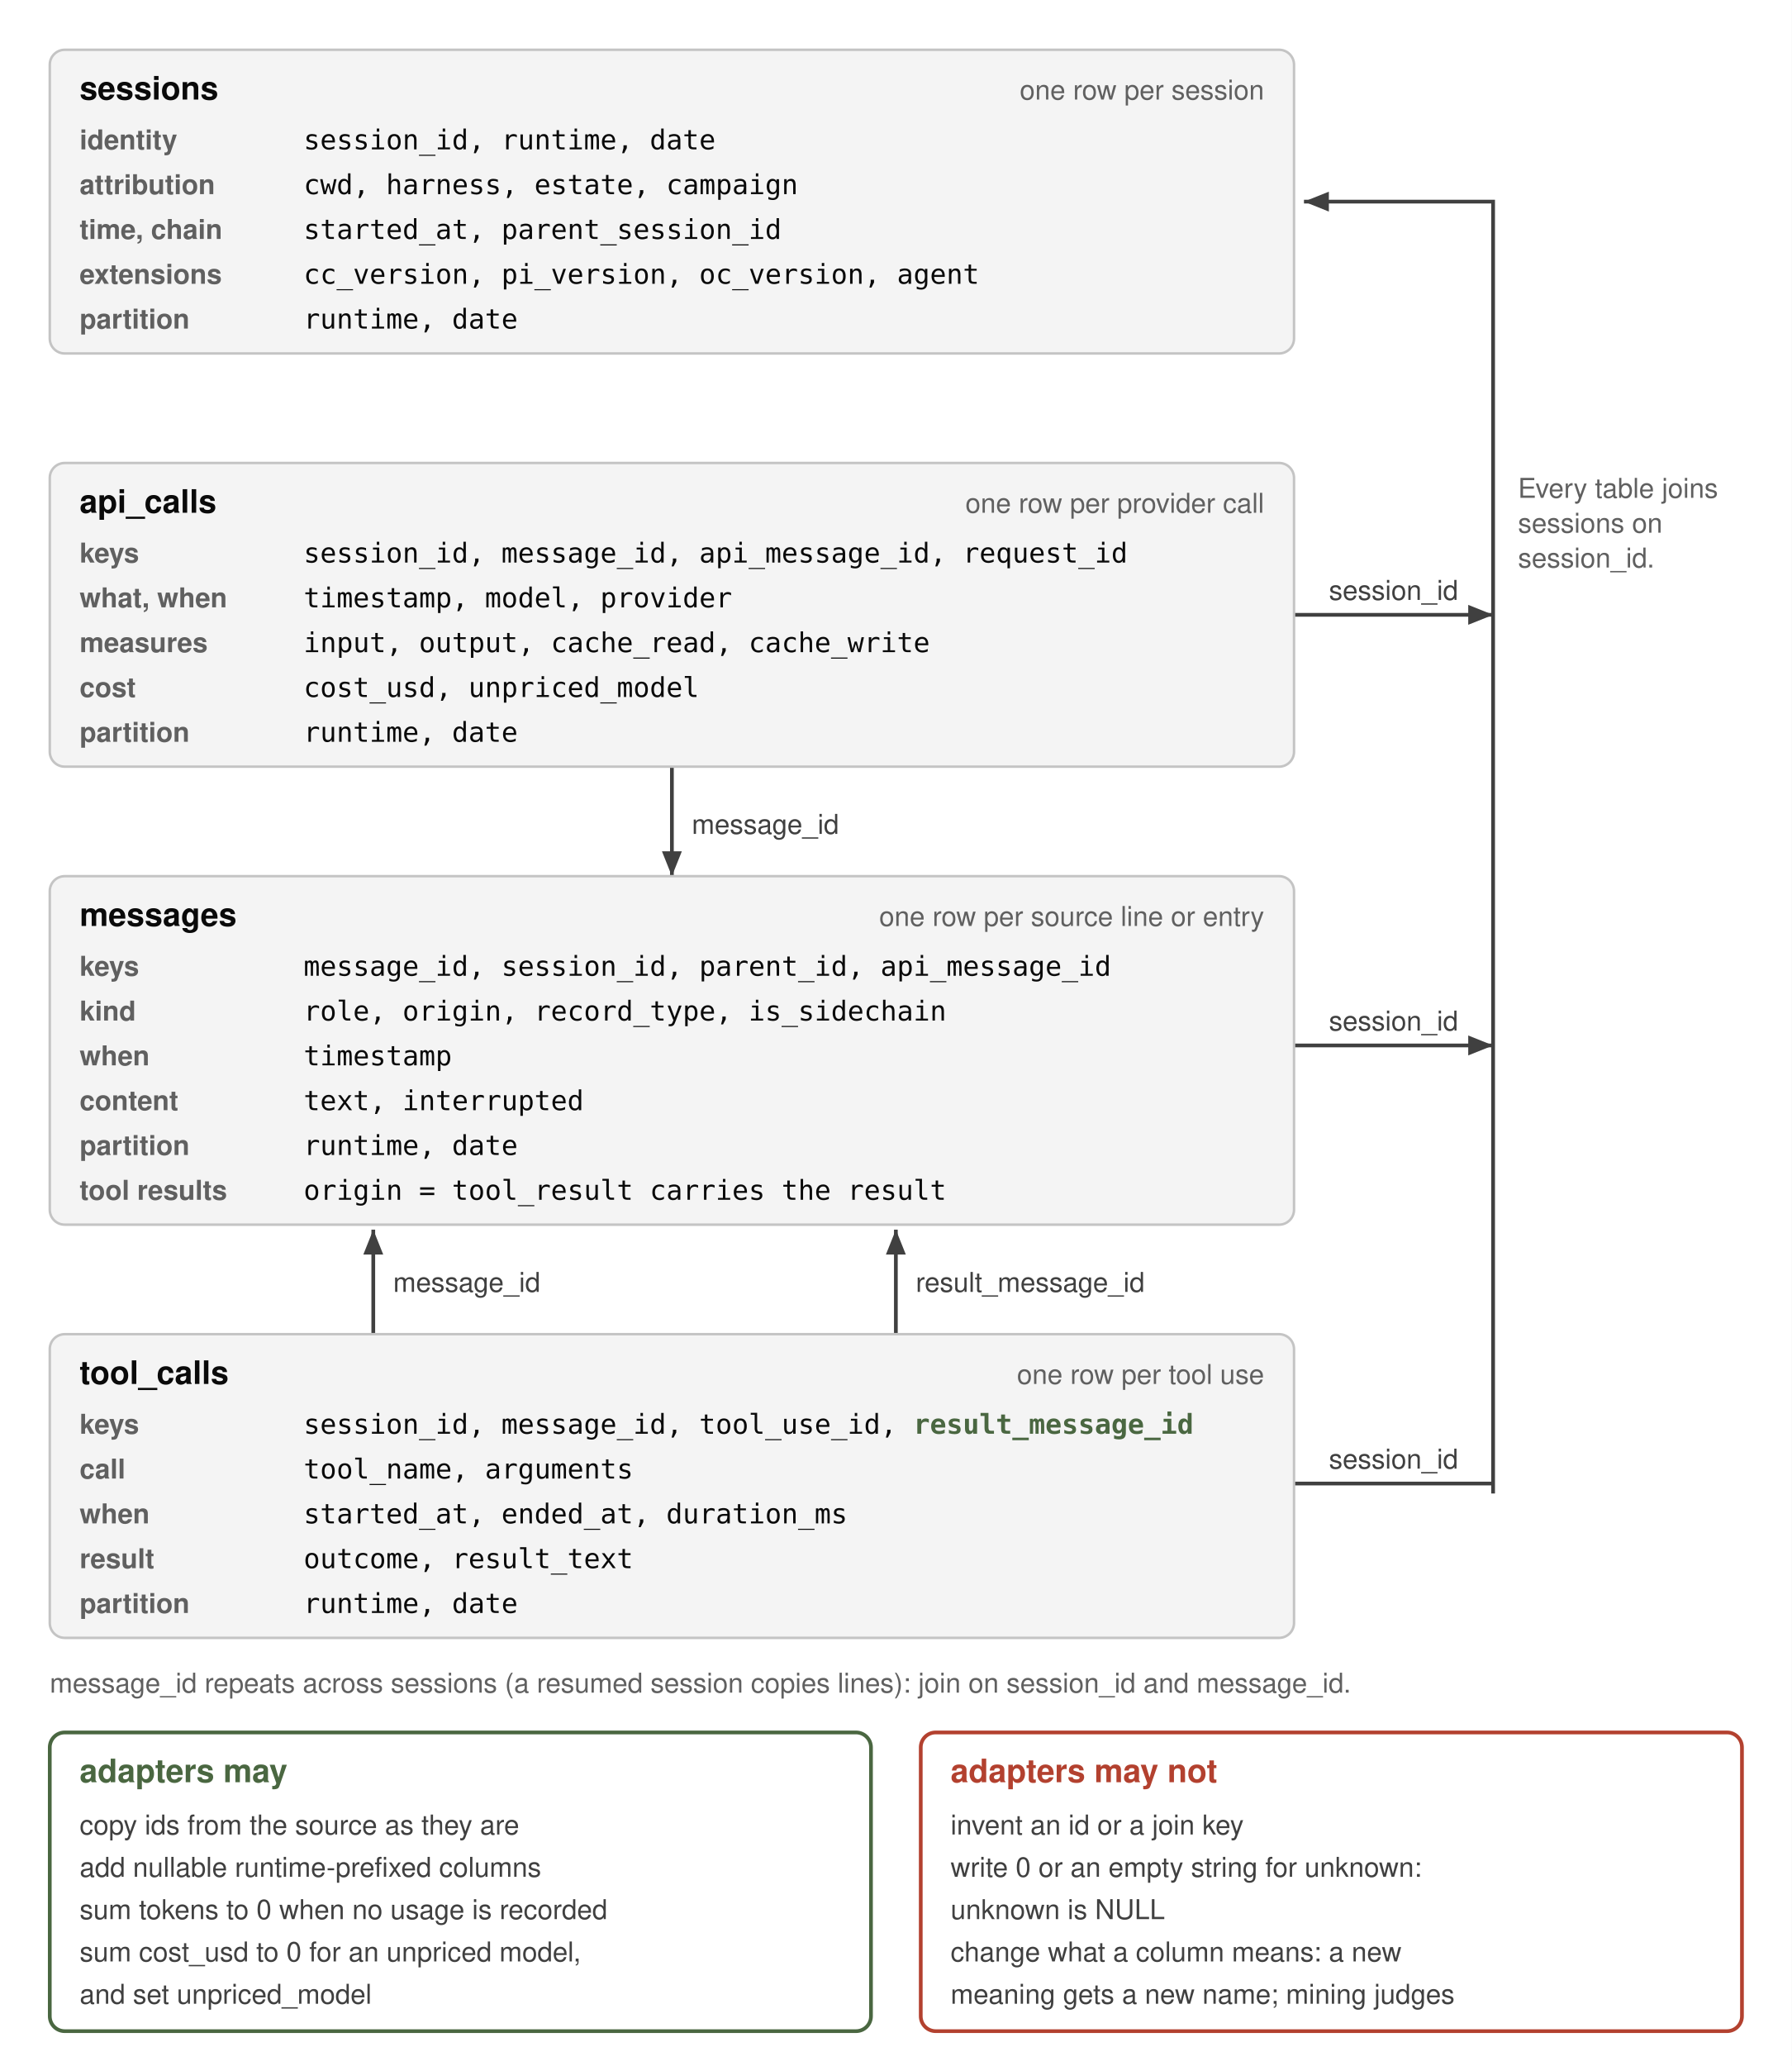
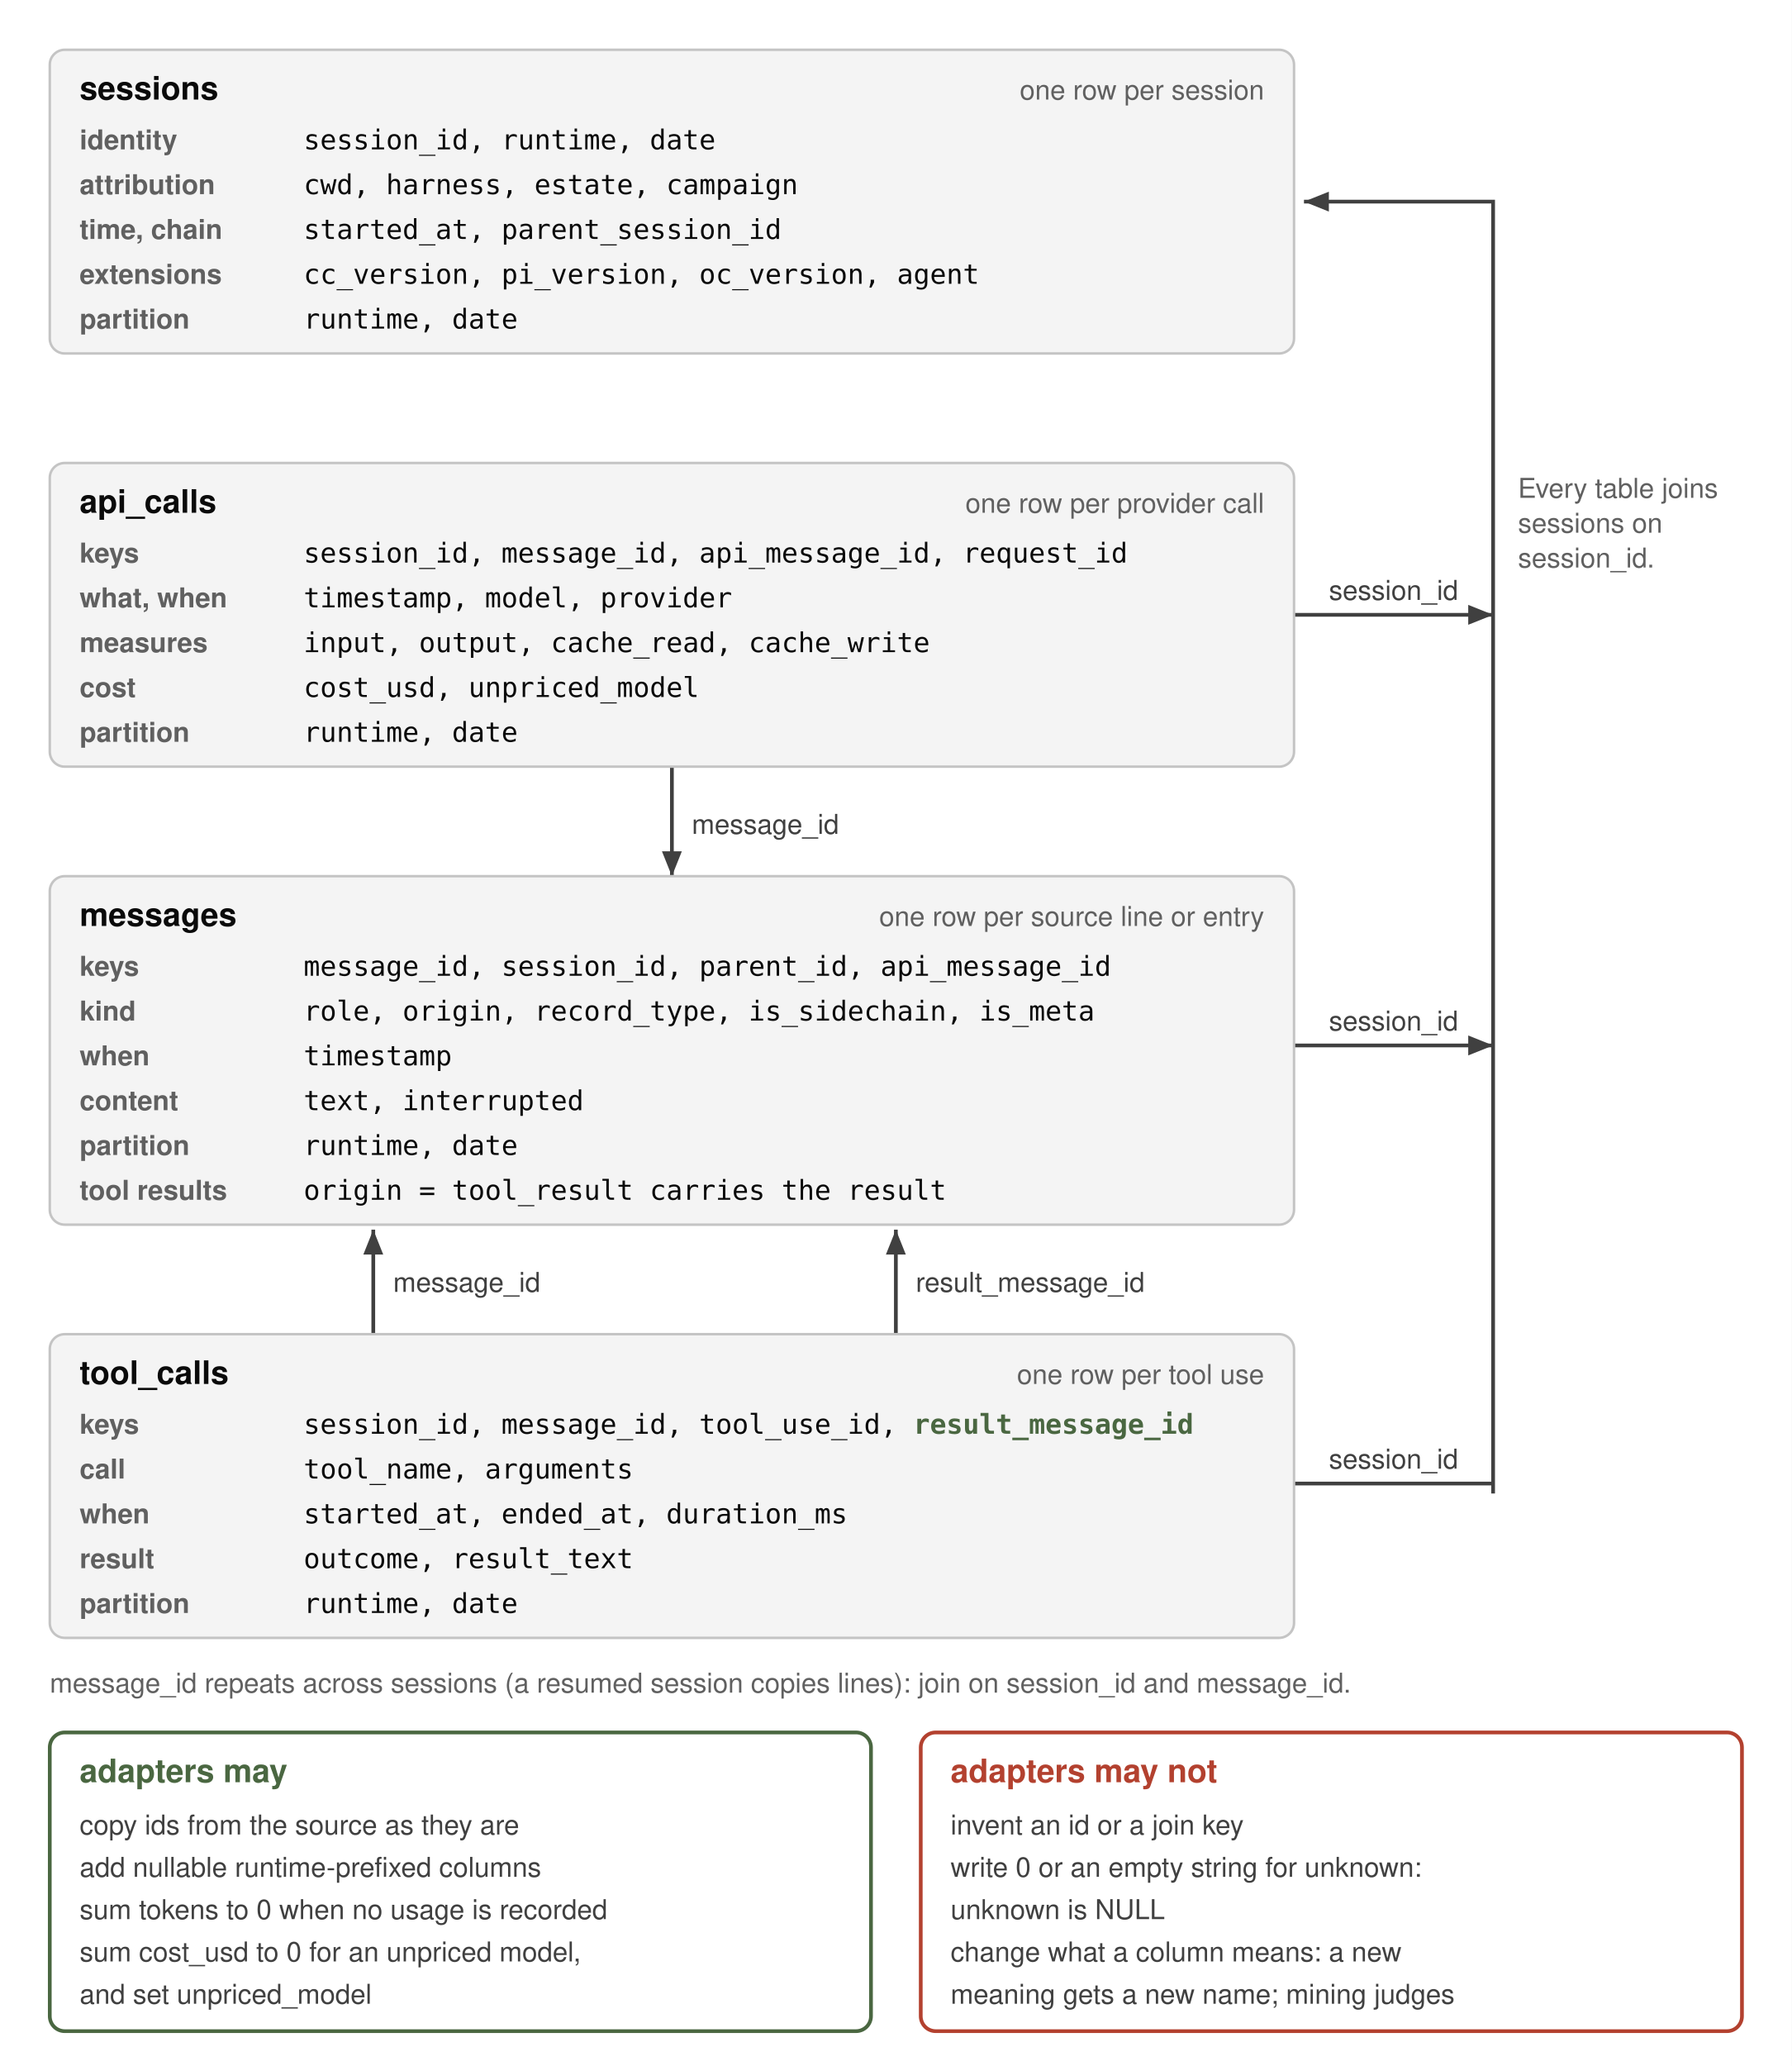
<svg xmlns="http://www.w3.org/2000/svg" viewBox="0 0 720 830" width="720" height="830" role="img" aria-labelledby="rec-t rec-d">
  <style>
    svg { font-family: system-ui, -apple-system, "Segoe UI", Helvetica, Arial, sans-serif; }
    .box { fill: #f4f4f4; stroke: #c4c4c4; stroke-width: 1; }
    .good { fill: none; stroke: #4a6741; stroke-width: 1.5; }
    .bad { fill: none; stroke: #b3412f; stroke-width: 1.5; }
    .nm { font-size: 13px; font-weight: 600; fill: #0a0a0a; }
    .sub { font-size: 11px; fill: #606060; }
    .lbl { font-size: 11px; fill: #404040; }
    .grp { font-size: 11px; font-weight: 600; fill: #606060; }
    .col { font-family: ui-monospace, SFMono-Regular, Menlo, Consolas, monospace; font-size: 11px; fill: #0a0a0a; }
    .hl { font-weight: 700; fill: #4a6741; }
    .gt { font-size: 13px; font-weight: 600; fill: #4a6741; }
    .bt { font-size: 13px; font-weight: 600; fill: #b3412f; }
    .ln { fill: none; stroke: #404040; stroke-width: 1.5; }
    .ah { fill: #404040; }
    .pg { fill: #ffffff; }
    @media (prefers-color-scheme: dark) {
      .pg { fill: #1c1c1e; }
      .box { fill: #242426; stroke: #48484a; }
      .good { stroke: #6aaa58; }
      .bad { stroke: #ff9a86; }
      .nm { fill: #f2f2f7; }
      .sub { fill: #a0a0a6; }
      .lbl { fill: #aeaeb2; }
      .grp { fill: #a0a0a6; }
      .col { fill: #f2f2f7; }
      .hl { fill: #8cc97a; }
      .gt { fill: #6aaa58; }
      .bt { fill: #ff9a86; }
      .ln { stroke: #aeaeb2; }
      .ah { fill: #aeaeb2; }
    }
  </style>
  <rect class="pg" width="720" height="830" />
  <defs>
    <marker id="rec-ar" markerUnits="userSpaceOnUse" markerWidth="10" markerHeight="8" refX="10" refY="4" orient="auto">
      <path class="ah" d="M0,0 L10,4 L0,8 Z" />
    </marker>
  </defs>
  <path class="ln" d="M600,600 V81 H524" marker-end="url(#rec-ar)" />
  <path class="ln" d="M520,247 H600" marker-end="url(#rec-ar)" />
  <path class="ln" d="M520,420 H600" marker-end="url(#rec-ar)" />
  <path class="ln" d="M520,596 H600" />
  <path class="ln" d="M270,308 V352" marker-end="url(#rec-ar)" />
  <path class="ln" d="M150,536 V494" marker-end="url(#rec-ar)" />
  <path class="ln" d="M360,536 V494" marker-end="url(#rec-ar)" />
  <text class="lbl" x="560" y="241" text-anchor="middle">session_id</text>
  <text class="lbl" x="560" y="414" text-anchor="middle">session_id</text>
  <text class="lbl" x="560" y="590" text-anchor="middle">session_id</text>
  <text class="lbl" x="278" y="335">message_id</text>
  <text class="lbl" x="158" y="519">message_id</text>
  <text class="lbl" x="368" y="519">result_message_id</text>
  <text class="sub" x="610" y="200">Every table joins</text>
  <text class="sub" x="610" y="214">sessions on</text>
  <text class="sub" x="610" y="228">session_id.</text>
  <rect class="box" x="20" y="20" width="500" height="122" rx="6" />
  <text class="nm" x="32" y="40">sessions</text>
  <text class="sub" x="508" y="40" text-anchor="end">one row per session</text>
  <text class="grp" x="32" y="60">identity</text>
  <text class="col" x="122" y="60">session_id, runtime, date</text>
  <text class="grp" x="32" y="78">attribution</text>
  <text class="col" x="122" y="78">cwd, harness, estate, campaign</text>
  <text class="grp" x="32" y="96">time, chain</text>
  <text class="col" x="122" y="96">started_at, parent_session_id</text>
  <text class="grp" x="32" y="114">extensions</text>
  <text class="col" x="122" y="114">cc_version, pi_version, oc_version, agent</text>
  <text class="grp" x="32" y="132">partition</text>
  <text class="col" x="122" y="132">runtime, date</text>
  <rect class="box" x="20" y="186" width="500" height="122" rx="6" />
  <text class="nm" x="32" y="206">api_calls</text>
  <text class="sub" x="508" y="206" text-anchor="end">one row per provider call</text>
  <text class="grp" x="32" y="226">keys</text>
  <text class="col" x="122" y="226">session_id, message_id, api_message_id, request_id</text>
  <text class="grp" x="32" y="244">what, when</text>
  <text class="col" x="122" y="244">timestamp, model, provider</text>
  <text class="grp" x="32" y="262">measures</text>
  <text class="col" x="122" y="262">input, output, cache_read, cache_write</text>
  <text class="grp" x="32" y="280">cost</text>
  <text class="col" x="122" y="280">cost_usd, unpriced_model</text>
  <text class="grp" x="32" y="298">partition</text>
  <text class="col" x="122" y="298">runtime, date</text>
  <rect class="box" x="20" y="352" width="500" height="140" rx="6" />
  <text class="nm" x="32" y="372">messages</text>
  <text class="sub" x="508" y="372" text-anchor="end">one row per source line or entry</text>
  <text class="grp" x="32" y="392">keys</text>
  <text class="col" x="122" y="392">message_id, session_id, parent_id, api_message_id</text>
  <text class="grp" x="32" y="410">kind</text>
-   <text class="col" x="122" y="410">role, origin, record_type, is_sidechain</text>
+   <text class="col" x="122" y="410">role, origin, record_type, is_sidechain, is_meta</text>
  <text class="grp" x="32" y="428">when</text>
  <text class="col" x="122" y="428">timestamp</text>
  <text class="grp" x="32" y="446">content</text>
  <text class="col" x="122" y="446">text, interrupted</text>
  <text class="grp" x="32" y="464">partition</text>
  <text class="col" x="122" y="464">runtime, date</text>
  <text class="grp" x="32" y="482">tool results</text>
  <text class="col" x="122" y="482">origin = tool_result carries the result</text>
  <rect class="box" x="20" y="536" width="500" height="122" rx="6" />
  <text class="nm" x="32" y="556">tool_calls</text>
  <text class="sub" x="508" y="556" text-anchor="end">one row per tool use</text>
  <text class="grp" x="32" y="576">keys</text>
  <text class="col" x="122" y="576">session_id, message_id, tool_use_id, <tspan class="hl">result_message_id</tspan>
  </text>
  <text class="grp" x="32" y="594">call</text>
  <text class="col" x="122" y="594">tool_name, arguments</text>
  <text class="grp" x="32" y="612">when</text>
  <text class="col" x="122" y="612">started_at, ended_at, duration_ms</text>
  <text class="grp" x="32" y="630">result</text>
  <text class="col" x="122" y="630">outcome, result_text</text>
  <text class="grp" x="32" y="648">partition</text>
  <text class="col" x="122" y="648">runtime, date</text>
  <text class="sub" x="20" y="680">message_id repeats across sessions (a resumed session copies lines): join on session_id and message_id.</text>
  <rect class="good" x="20" y="696" width="330" height="120" rx="6" />
  <text class="gt" x="32" y="716">adapters may</text>
  <text class="lbl" x="32" y="737">copy ids from the source as they are</text>
  <text class="lbl" x="32" y="754">add nullable runtime-prefixed columns</text>
  <text class="lbl" x="32" y="771">sum tokens to 0 when no usage is recorded</text>
  <text class="lbl" x="32" y="788">sum cost_usd to 0 for an unpriced model,</text>
  <text class="lbl" x="32" y="805">and set unpriced_model</text>
  <rect class="bad" x="370" y="696" width="330" height="120" rx="6" />
  <text class="bt" x="382" y="716">adapters may not</text>
  <text class="lbl" x="382" y="737">invent an id or a join key</text>
  <text class="lbl" x="382" y="754">write 0 or an empty string for unknown:</text>
  <text class="lbl" x="382" y="771">unknown is NULL</text>
  <text class="lbl" x="382" y="788">change what a column means: a new</text>
  <text class="lbl" x="382" y="805">meaning gets a new name; mining judges</text>
</svg>
